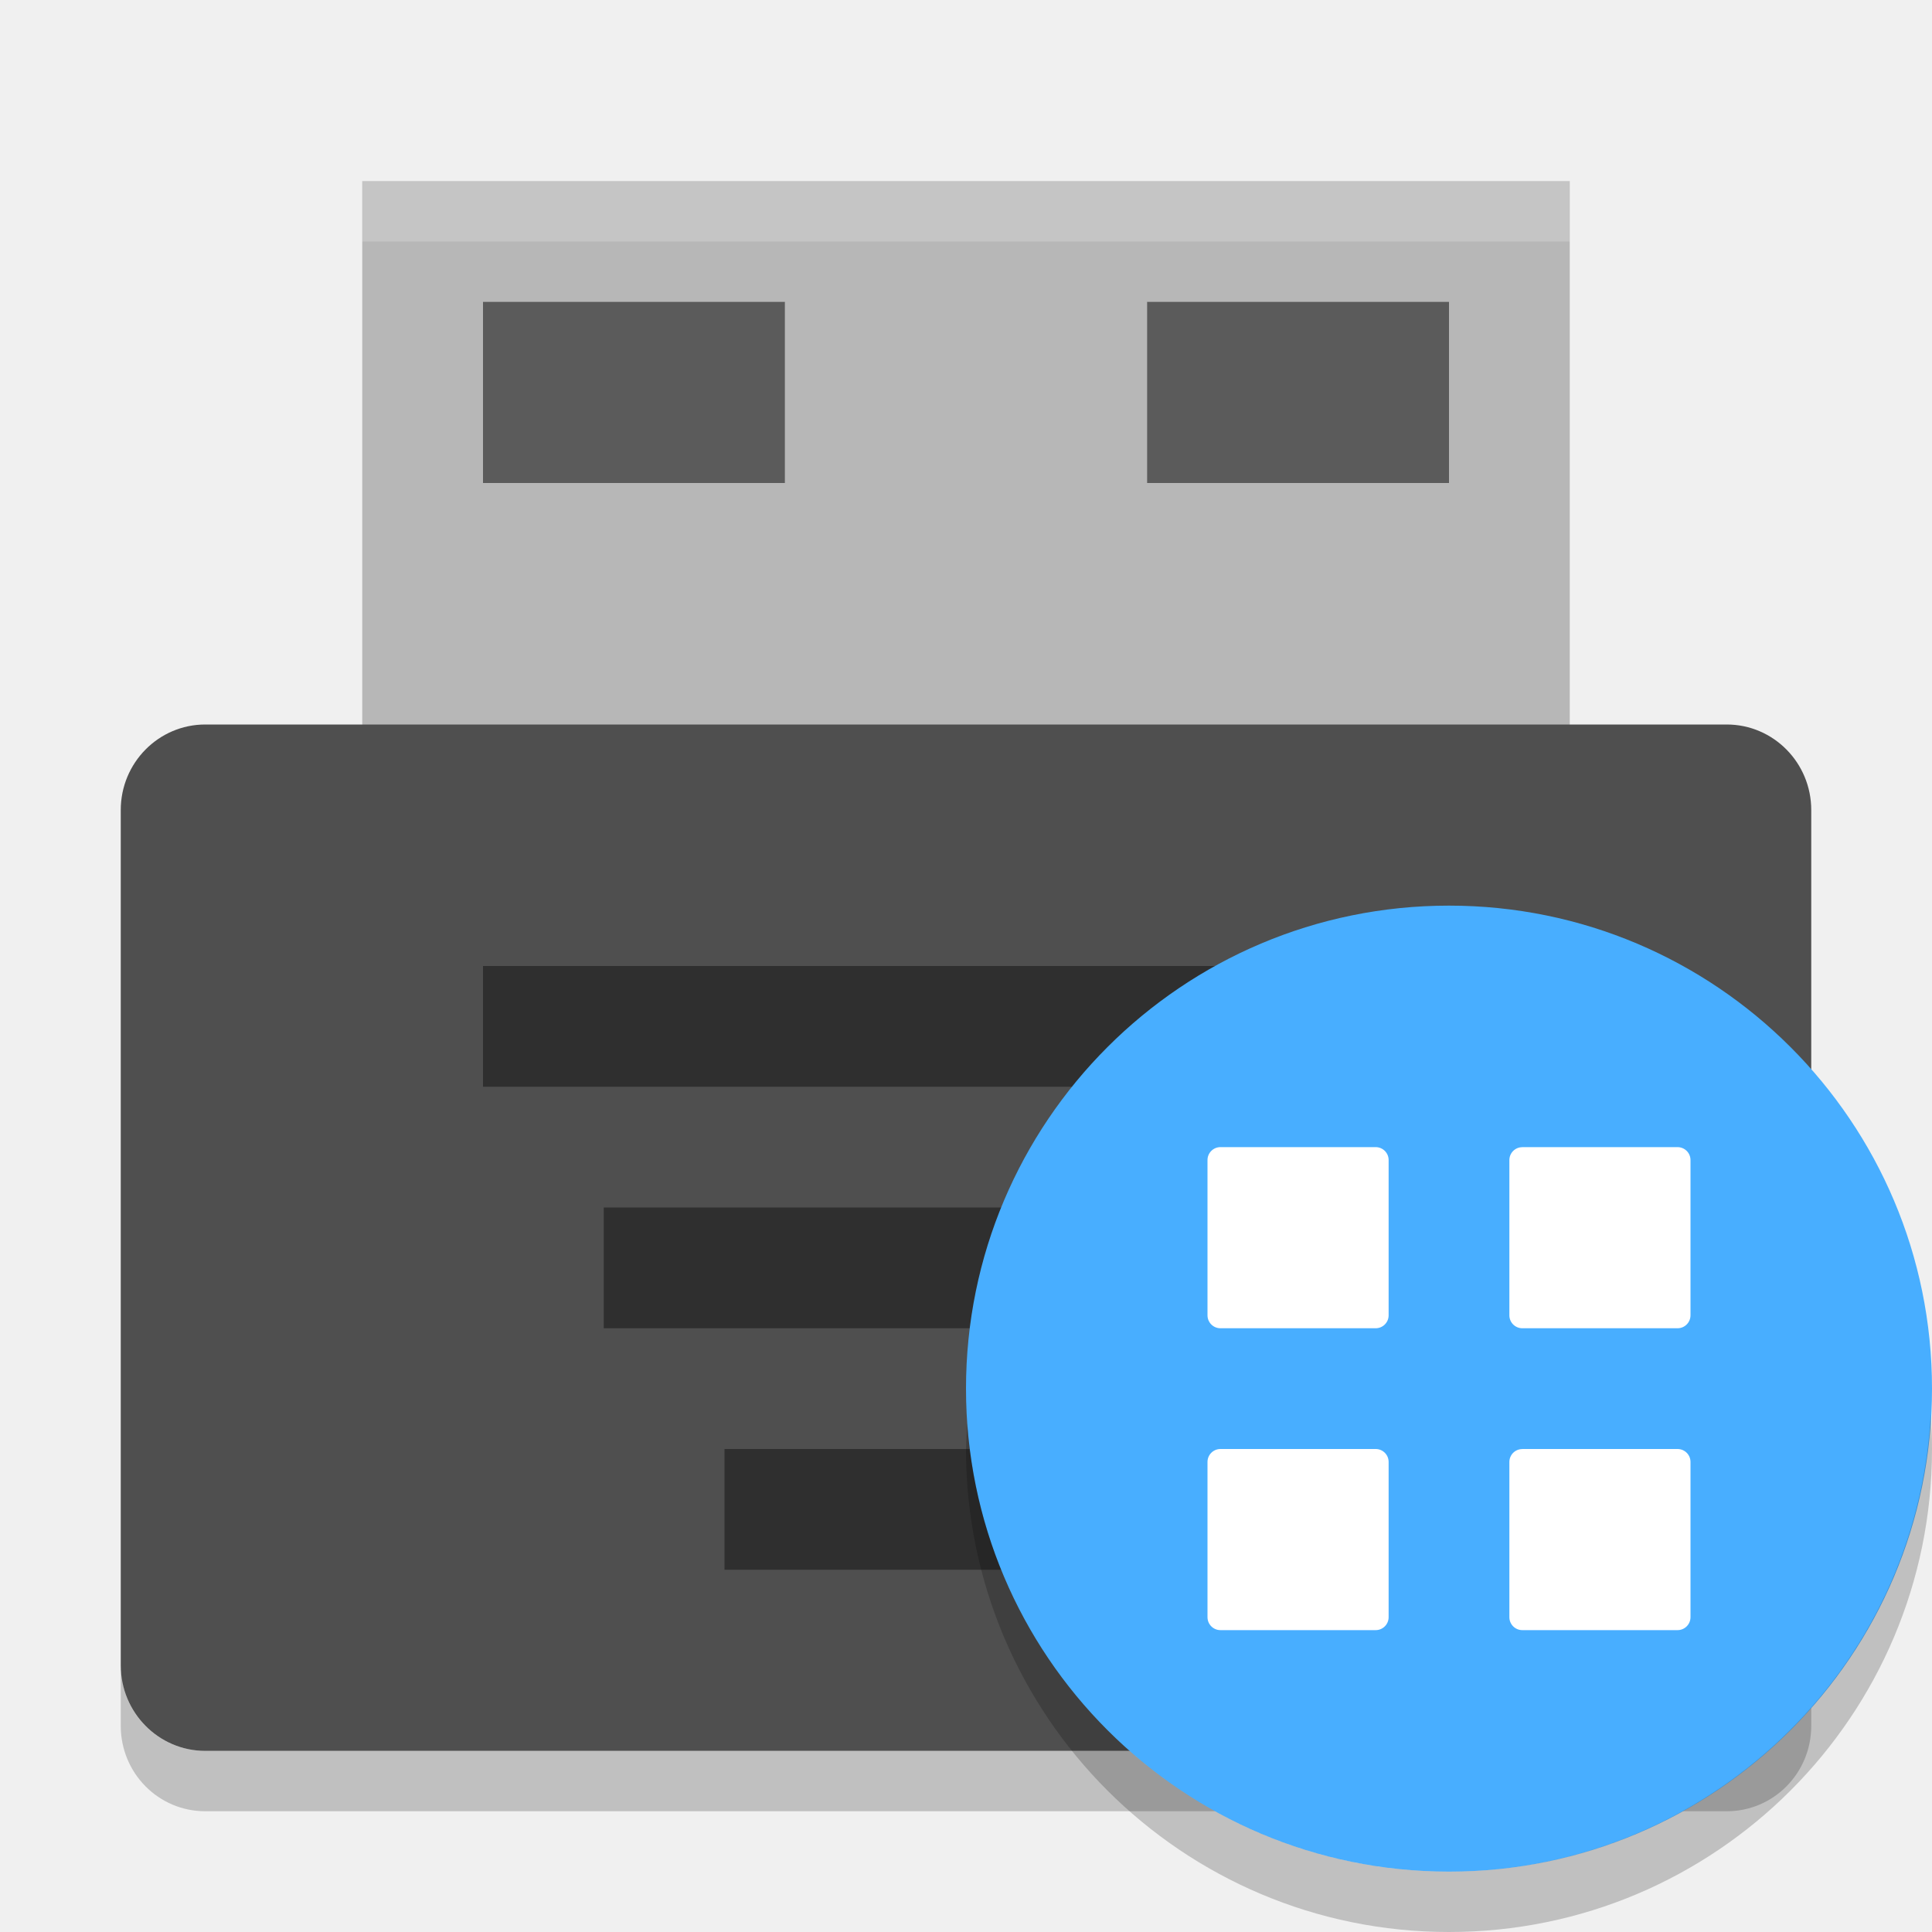
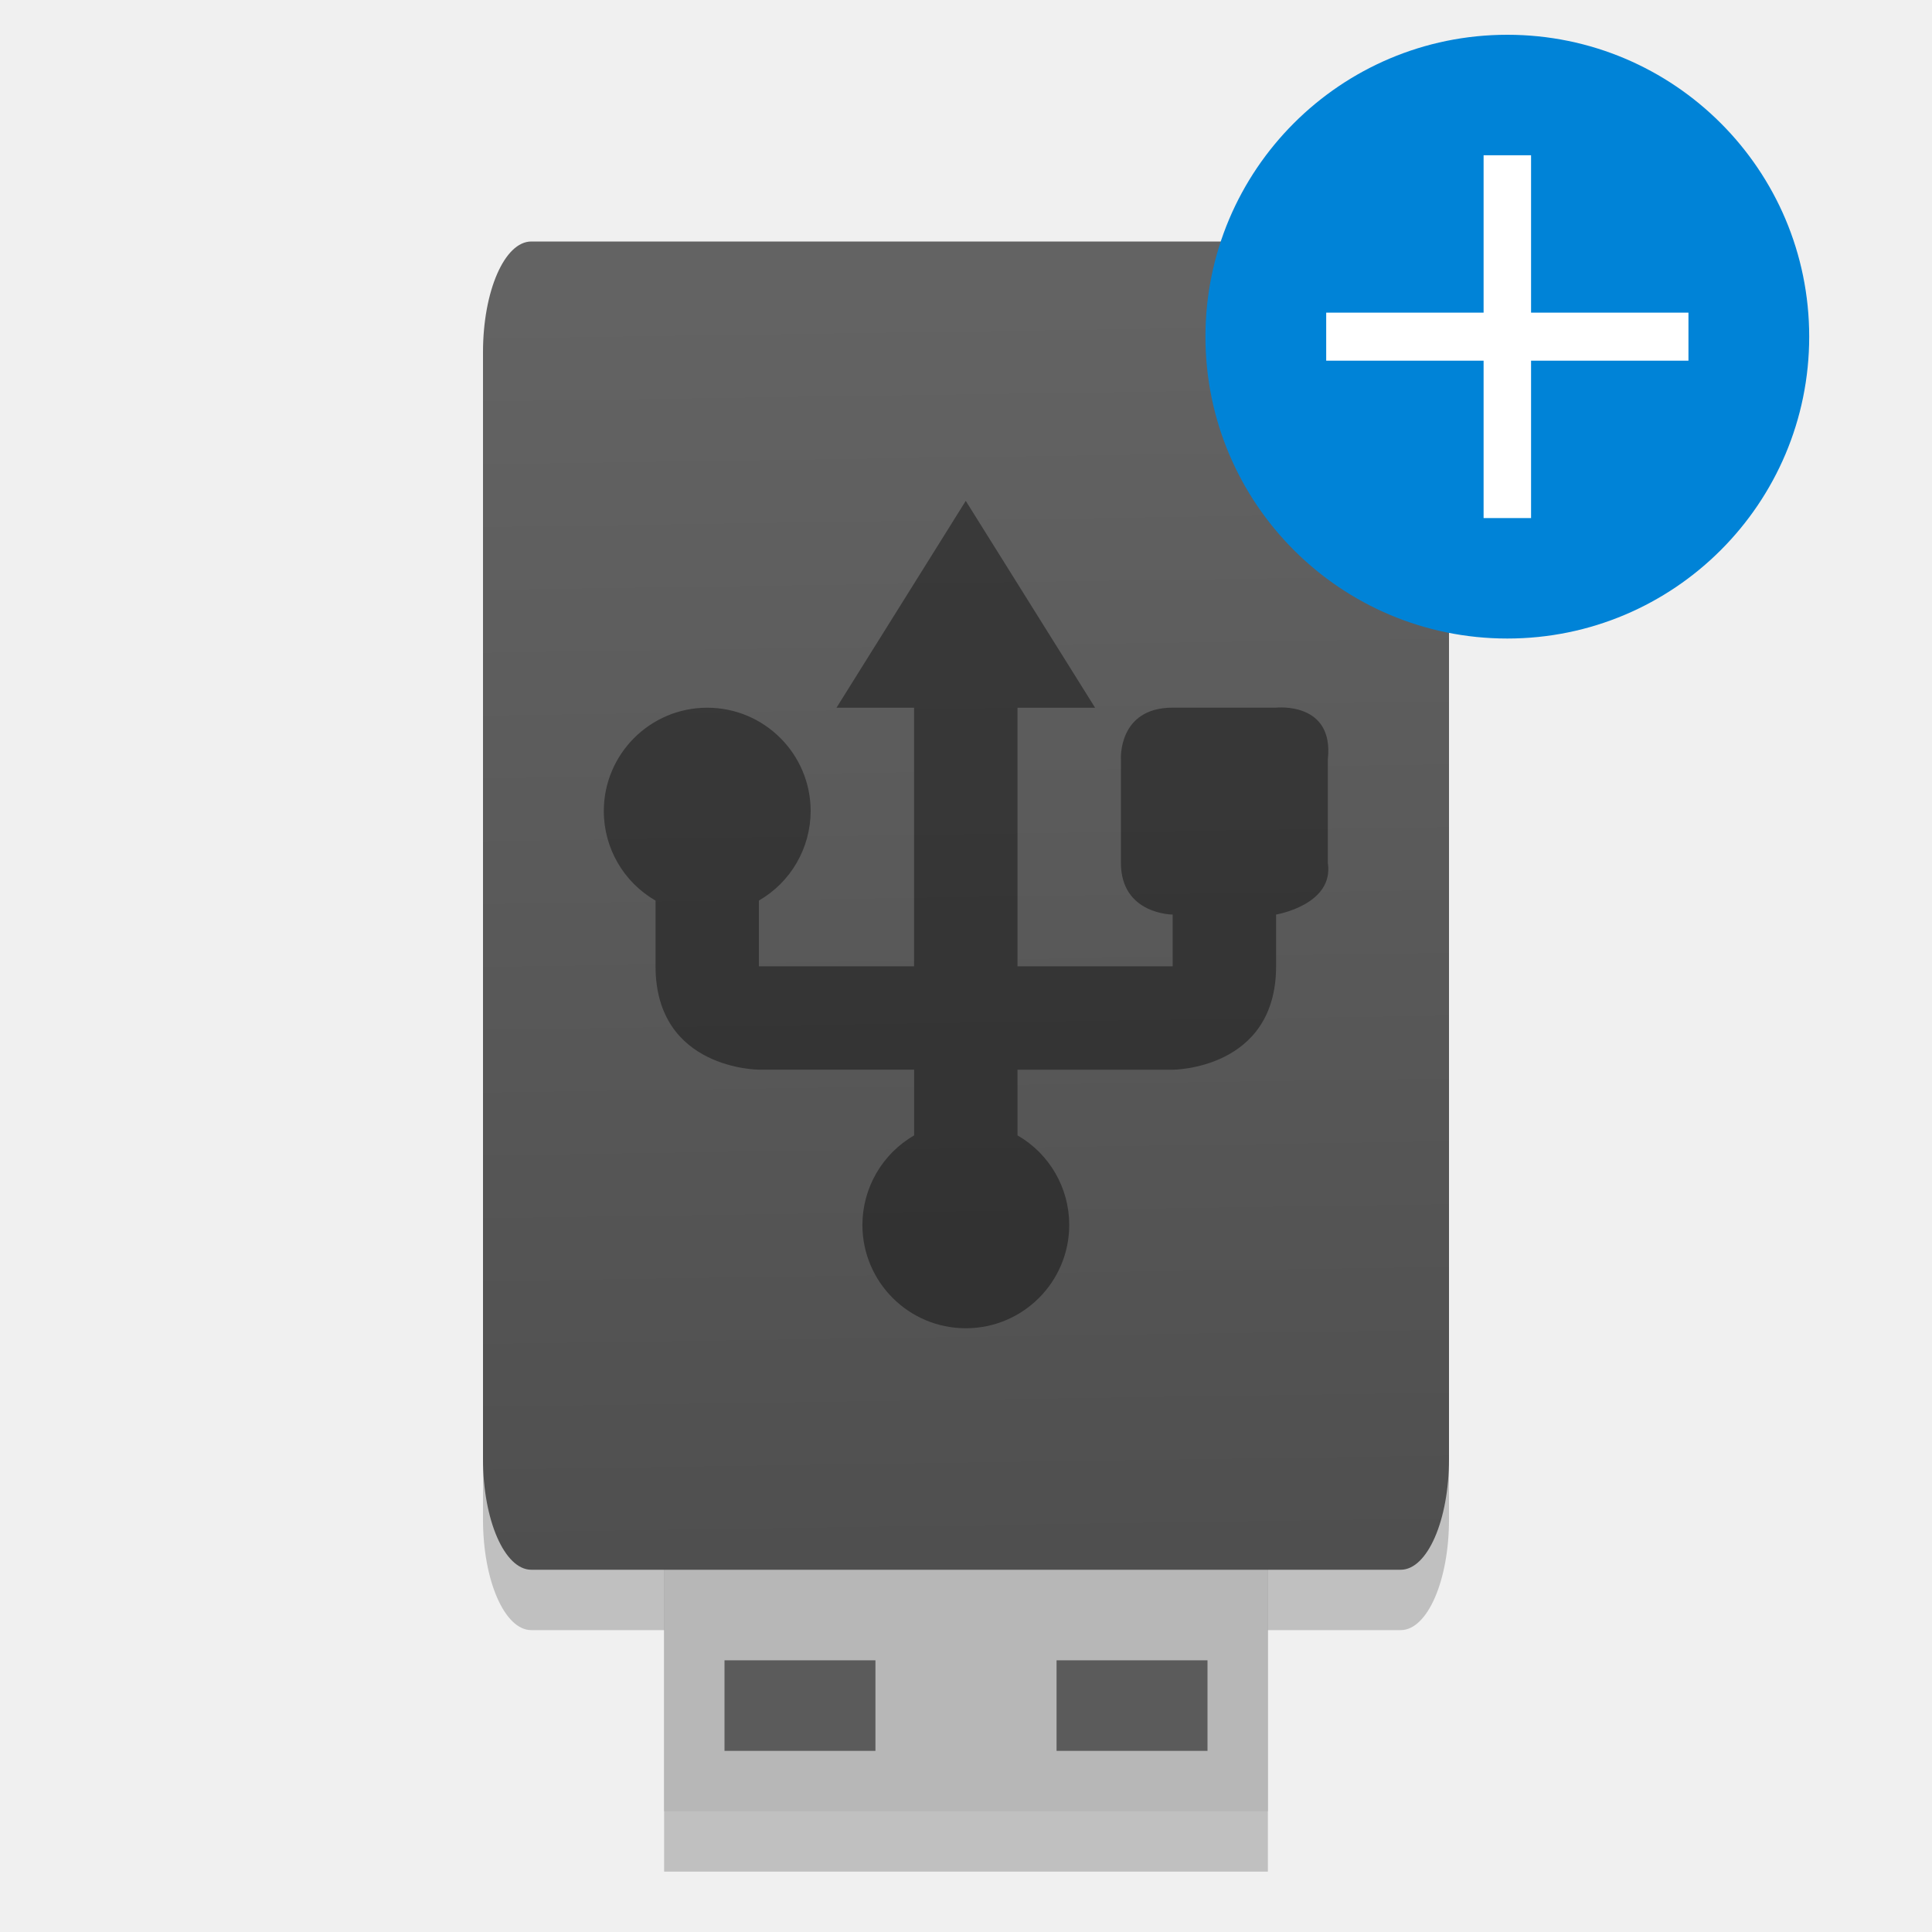
- <svg xmlns="http://www.w3.org/2000/svg" width="32" height="32" version="1">
-   <path fill="#b7b7b7" d="m6 3h20v10h-20z" />
-   <rect fill="#4f4f4f" width="28" height="17" x="2" y="12" rx="1.4" ry="1.417" />
-   <g style="opacity:0.4">
-     <rect width="16" height="2" x="8" y="16" />
-     <rect width="12" height="2" x="10" y="20" />
-     <rect width="8" height="2" x="12" y="24" />
-   </g>
-   <path opacity=".2" d="m2 27.584v1c0 0.785 0.625 1.416 1.4 1.416h25.2c0.775 0 1.4-0.631 1.4-1.416v-1c0 0.785-0.625 1.416-1.4 1.416h-25.2c-0.775 0-1.4-0.631-1.4-1.416z" />
-   <path fill="#fff" opacity=".2" d="m6 3v1h20v-1h-20z" />
-   <rect style="opacity:0.5" width="5" height="3" x="8" y="5" />
-   <rect style="opacity:0.5" width="5" height="3" x="19" y="5" />
-   <g>
-     <circle style="fill:#48aeff" cx="24" cy="23" r="8" />
-     <path style="opacity:0.2" d="M 31.979,23.424 A 8,8 0 0 1 24,31 8,8 0 0 1 16.021,23.576 8,8 0 0 0 16,24 a 8,8 0 0 0 8,8 8,8 0 0 0 8,-8 8,8 0 0 0 -0.021,-0.576 z" />
-     <path style="fill:#ffffff" d="M 20.214,19 H 22.786 c 0.118,0 0.214,0.096 0.214,0.214 V 21.786 C 23,21.904 22.904,22 22.786,22 H 20.214 C 20.096,22 20,21.904 20,21.786 V 19.214 C 20,19.096 20.096,19 20.214,19 Z" />
-     <path style="fill:#ffffff" d="m 25.214,19 h 2.571 C 27.904,19 28,19.096 28,19.214 v 2.571 C 28,21.904 27.904,22 27.786,22 H 25.214 C 25.096,22 25,21.904 25,21.786 v -2.571 c 0,-0.119 0.096,-0.214 0.214,-0.214 z" />
-     <path style="fill:#ffffff" d="M 20.214,24 H 22.786 c 0.118,0 0.214,0.096 0.214,0.214 V 26.786 C 23,26.904 22.904,27 22.786,27 H 20.214 C 20.096,27 20,26.904 20,26.786 V 24.214 C 20,24.096 20.096,24 20.214,24 Z" />
-     <path style="fill:#ffffff" d="m 25.214,24 h 2.571 C 27.904,24 28,24.096 28,24.214 v 2.571 C 28,26.904 27.904,27 27.786,27 H 25.214 C 25.096,27 25,26.904 25,26.786 v -2.571 c 0,-0.119 0.096,-0.214 0.214,-0.214 z" />
-   </g>
+ <svg xmlns="http://www.w3.org/2000/svg" xmlns:xlink="http://www.w3.org/1999/xlink" width="32" height="32" version="1" id="svg28">
+   <defs id="defs32">
+     <linearGradient id="linearGradient824">
+       <stop style="stop-color:#4f4f4f;stop-opacity:1;" offset="0" id="stop820" />
+       <stop style="stop-color:#636363;stop-opacity:1" offset="1" id="stop822" />
+     </linearGradient>
+     <linearGradient xlink:href="#linearGradient824" id="linearGradient826" x1="16.508" y1="25.78" x2="16.203" y2="4.966" gradientUnits="userSpaceOnUse" />
+   </defs>
+   <path d="M 11,31 H 21 V 26 H 11 Z" id="path2-1" style="opacity:0.2;fill:#000000;fill-opacity:1;stroke-width:0.5" />
+   <rect width="16" height="22" x="8" y="5" rx="0.8" ry="1.834" id="rect4-3" style="opacity:0.2;fill:#000000;fill-opacity:1;stroke-width:0.86" />
+   <path d="M 11,30 H 21 V 25 H 11 Z" id="path2" style="fill:#b7b7b7;stroke-width:0.5" />
+   <rect style="opacity:0.5;stroke-width:0.5" width="2.5" height="1.5" x="12" y="-29" id="rect24" transform="scale(1,-1)" />
+   <rect style="opacity:0.5;stroke-width:0.5" width="2.5" height="1.5" x="17.5" y="-29" id="rect26" transform="scale(1,-1)" />
+   <rect width="16" height="22" x="8" y="4" rx="0.8" ry="1.834" id="rect4" style="fill:url(#linearGradient826);stroke-width:0.86;fill-opacity:1" />
+   <path style="fill:currentColor;stroke-width:0.857;opacity:0.4" class="ColorScheme-Text" d="m 15.996,8.296 -2.141,3.426 h 1.285 v 4.283 h -2.57 v -1.089 c 0.529,-0.305 0.855,-0.87 0.857,-1.481 0,-0.946 -0.767,-1.713 -1.713,-1.713 -0.946,0 -1.713,0.767 -1.713,1.713 4.8e-4,0.612 0.327,1.176 0.857,1.482 v 1.087 c 0,1.713 1.713,1.713 1.713,1.713 h 2.57 v 1.089 c -0.529,0.305 -0.855,0.87 -0.857,1.481 0,0.946 0.767,1.713 1.713,1.713 0.946,0 1.713,-0.767 1.713,-1.713 -4.8e-4,-0.612 -0.327,-1.176 -0.857,-1.482 v -1.087 h 2.57 c 0,0 1.713,0 1.713,-1.713 v -0.857 c 0,0 0.964,-0.161 0.857,-0.857 v -1.713 c 0.107,-0.964 -0.857,-0.857 -0.857,-0.857 h -1.713 c -0.91,0 -0.857,0.857 -0.857,0.857 v 1.713 c 0,0.857 0.857,0.857 0.857,0.857 v 0.857 h -2.57 v -4.283 h 1.285 z" id="path5" />
+   <circle style="opacity:1;fill:#0083d7;fill-opacity:1;stroke:none;stroke-width:0.407;stroke-miterlimit:4;stroke-dasharray:none;stroke-opacity:1" id="path883" cx="24.966" cy="5.576" r="5" />
+   <path style="font-style:normal;font-weight:normal;font-size:40px;line-height:1.25;font-family:sans-serif;letter-spacing:0px;word-spacing:0px;fill:#ffffff;fill-opacity:1;stroke:none" id="text887" d="M 14.338,-10.502 V 0.377 H 3.459 V 3.697 H 14.338 V 14.576 h 3.281 V 3.697 H 28.498 V 0.377 H 17.619 V -10.502 Z" transform="matrix(0.2396256,0,0,0.2396256,21.13724,5.088127)" />
</svg>
